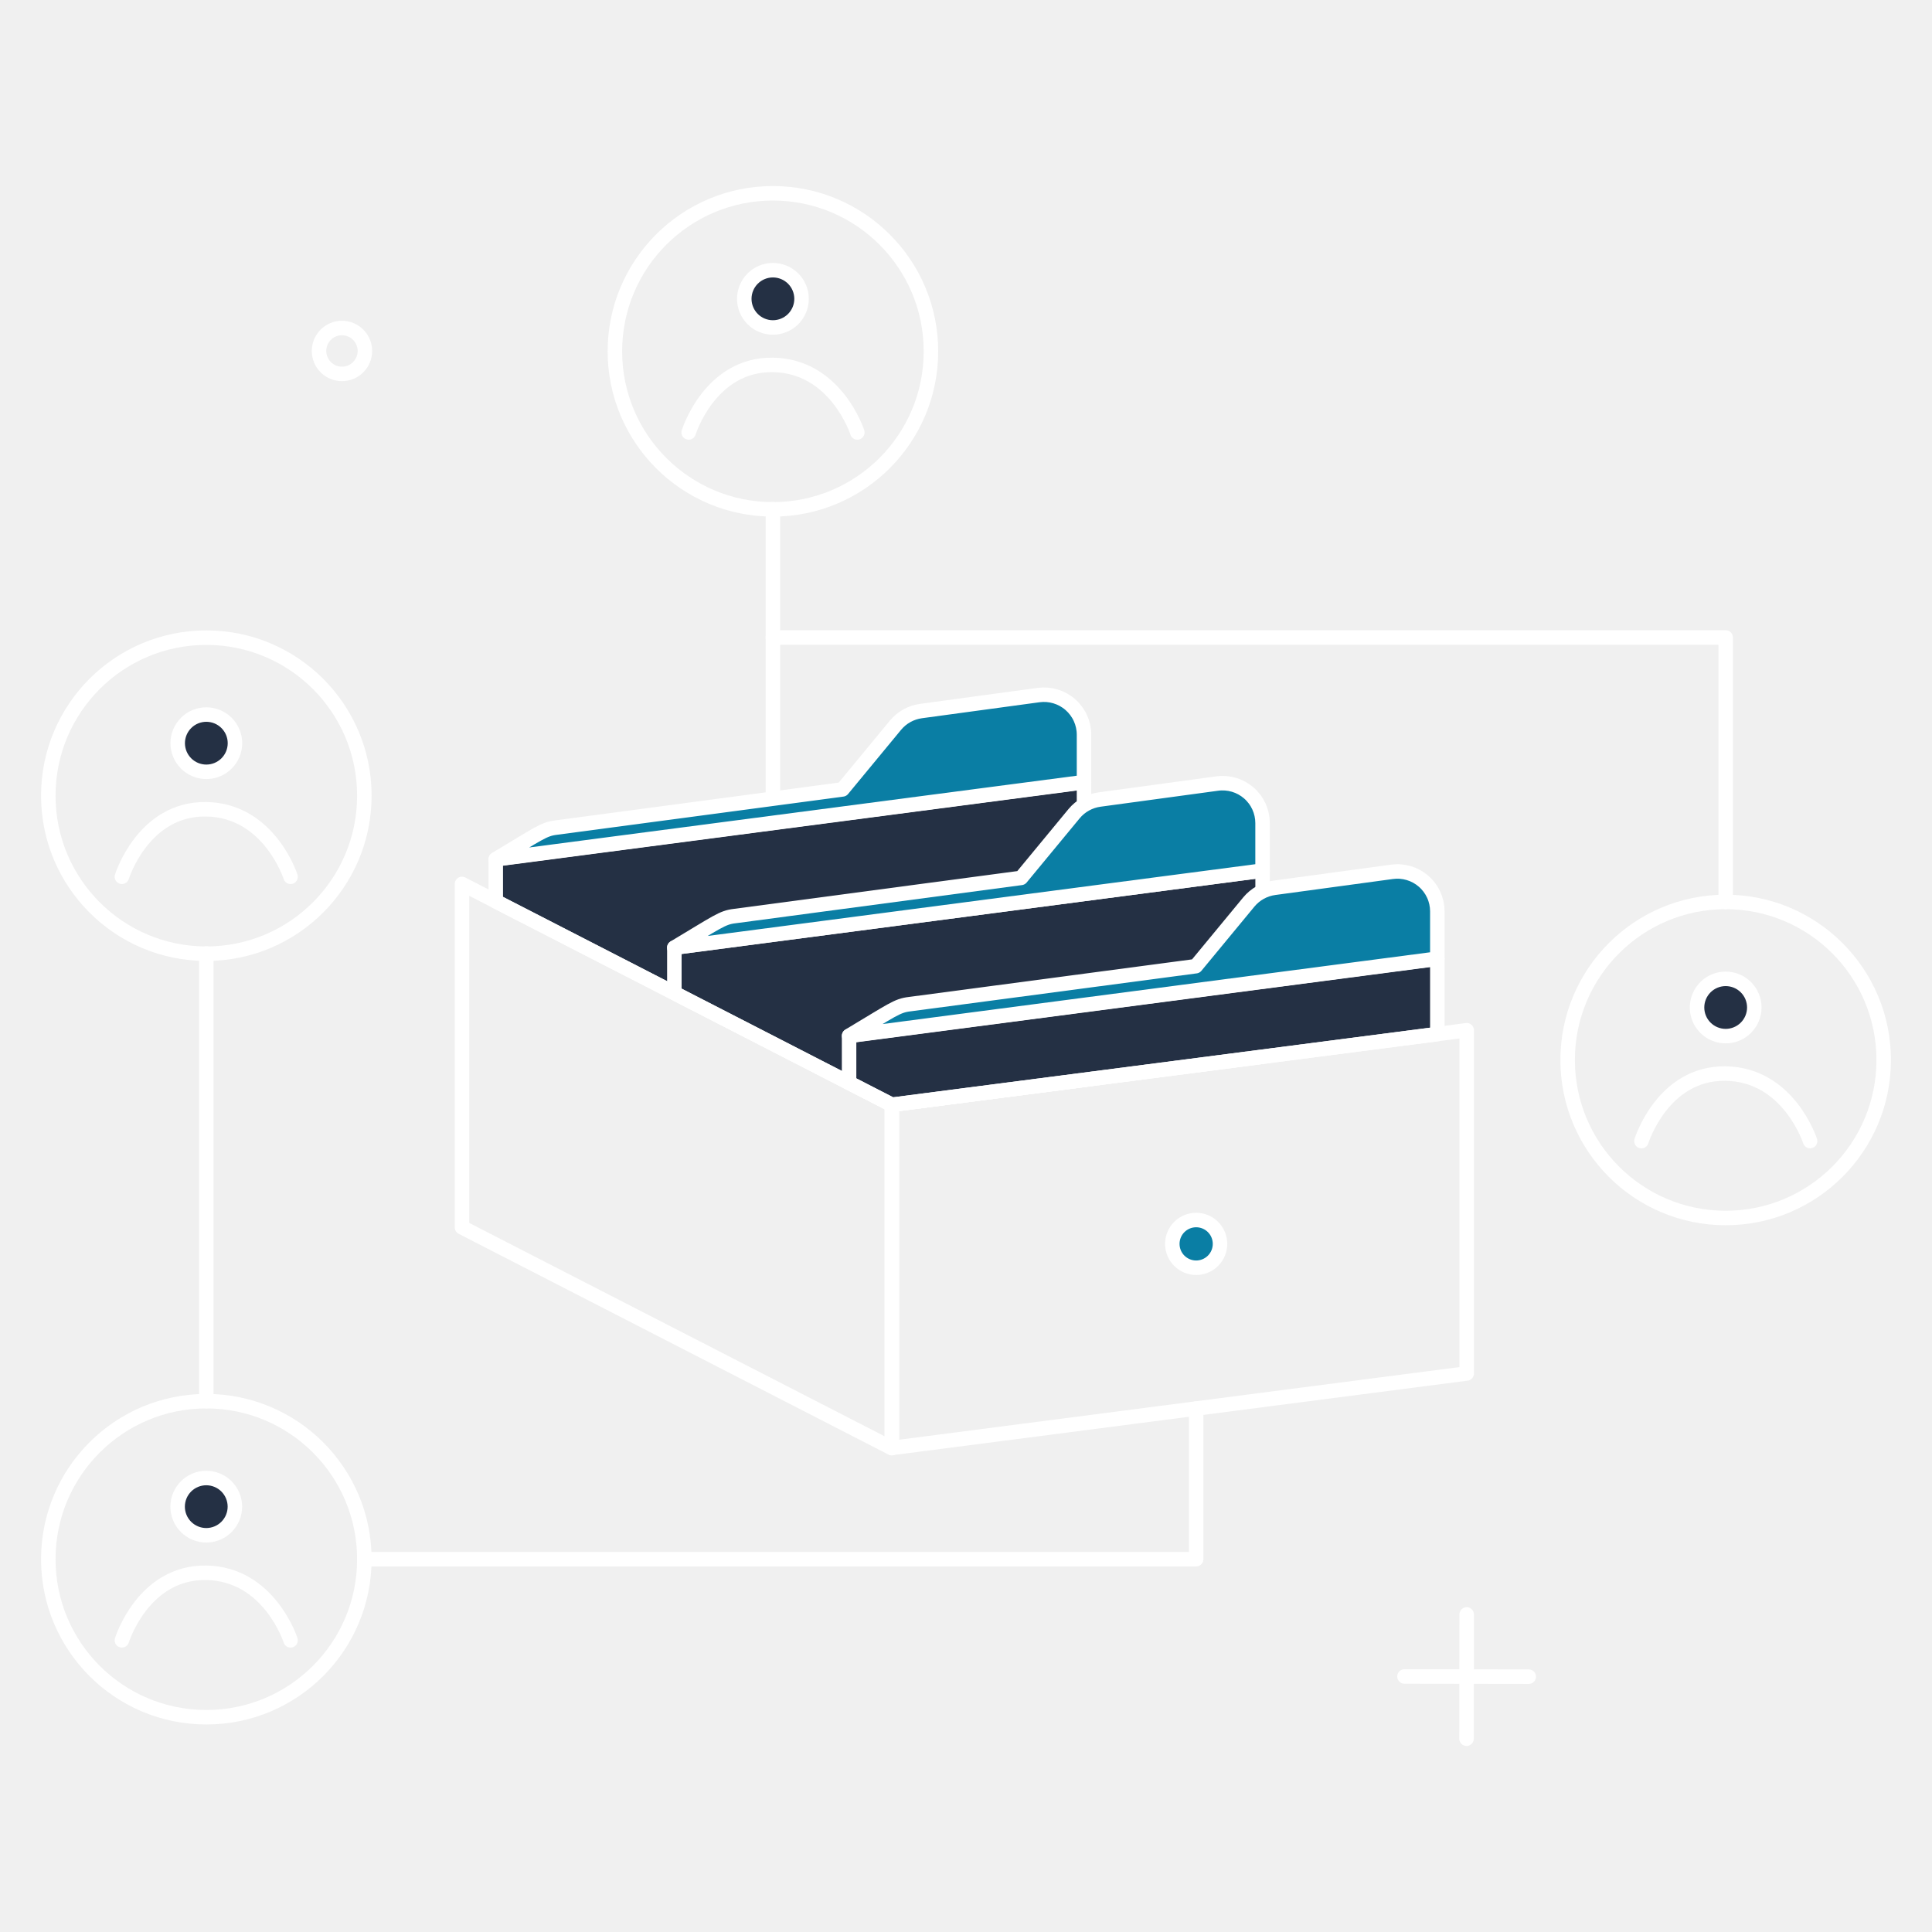
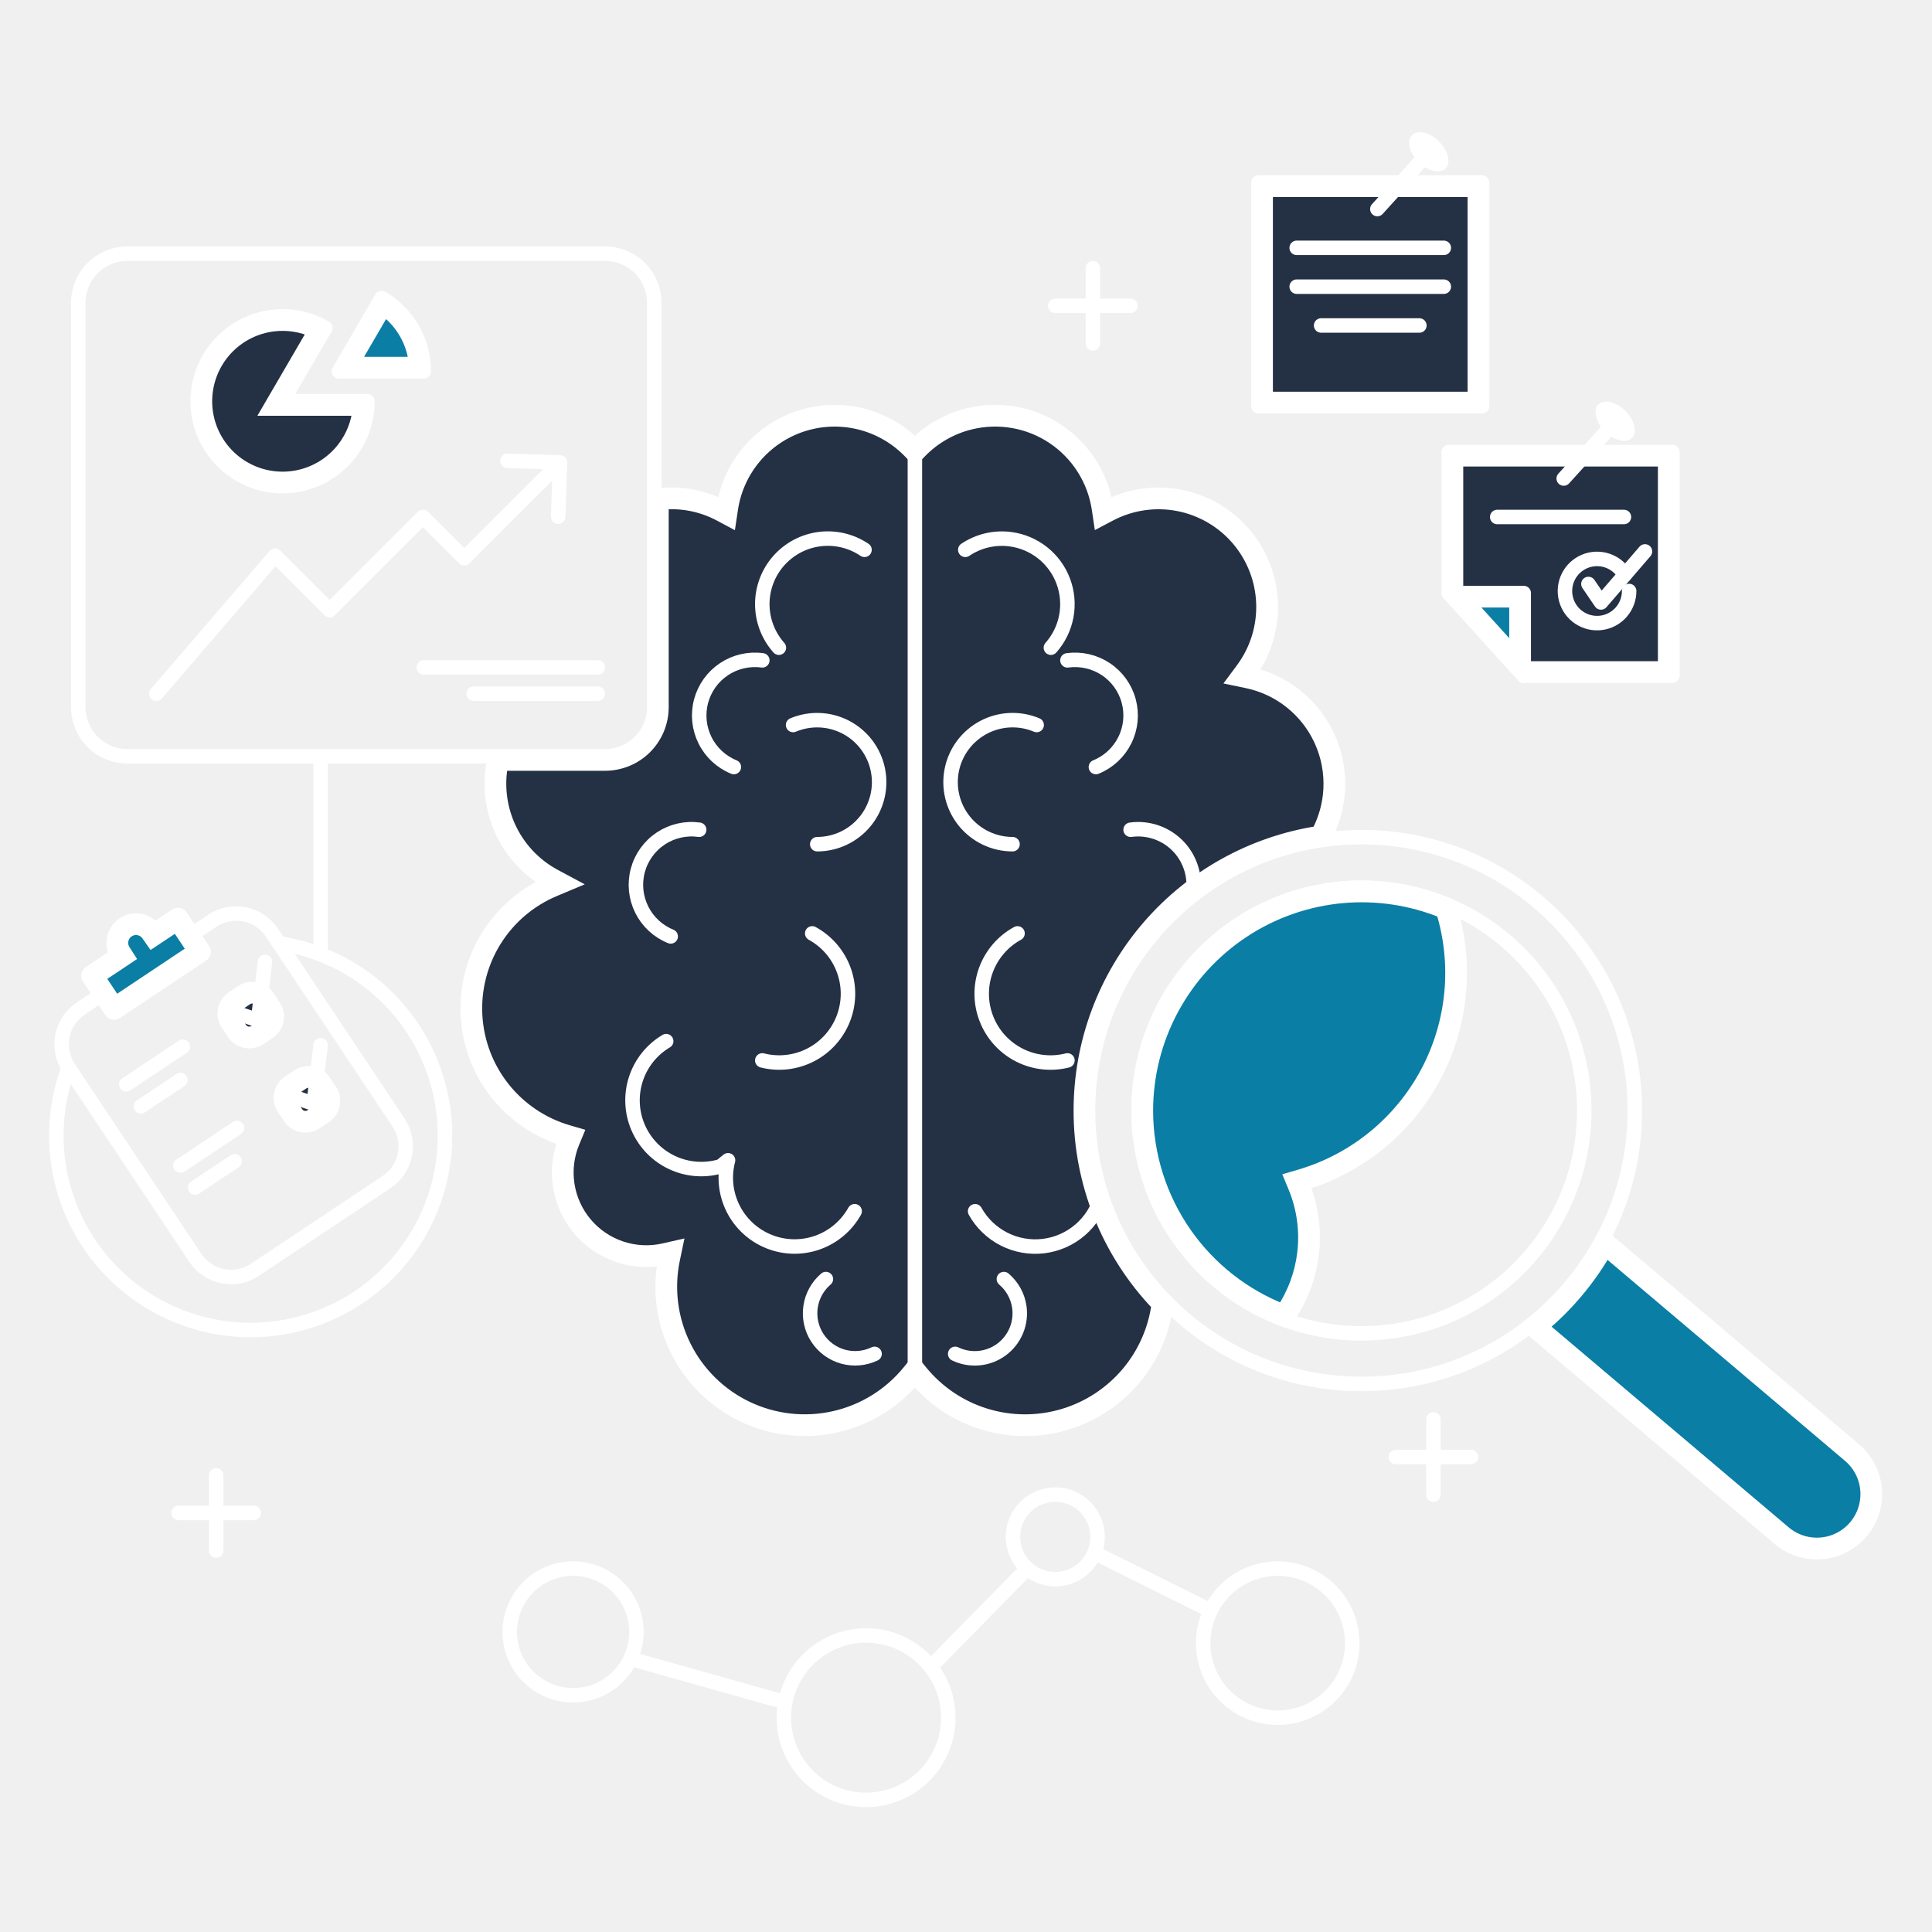
<svg xmlns="http://www.w3.org/2000/svg" width="400" height="400" viewBox="0 0 400 400" fill="none">
-   <path d="M184.648 228.728L224.434 223.572V161.962L102.644 177.922V186.606L184.648 228.728Z" fill="#243044" />
-   <path d="M184.648 228.728L224.434 223.572V161.962L102.644 177.922V186.606L184.648 228.728Z" stroke="white" stroke-width="3" stroke-linecap="round" stroke-linejoin="round" />
-   <path d="M184.648 228.728L261.408 218.778V180.238L139.618 196.2V205.6L184.648 228.73V228.728Z" fill="#243044" />
-   <path d="M184.648 228.728L261.408 218.778V180.238L139.618 196.2V205.6L184.648 228.73V228.728Z" stroke="white" stroke-width="3" stroke-linecap="round" stroke-linejoin="round" />
-   <path d="M184.648 228.728L297.584 214.088V198.518L175.794 214.478V224.18L184.648 228.728Z" fill="#243044" />
-   <path d="M184.648 228.728L297.584 214.088V198.518L175.794 214.478V224.18L184.648 228.728Z" stroke="white" stroke-width="3" stroke-linecap="round" stroke-linejoin="round" />
-   <path d="M224.434 152.12V161.92L102.644 177.88C111.554 172.558 112.552 171.65 115.146 171.344L174.426 163.44L185.408 150.14C186.74 148.537 188.625 147.493 190.69 147.214L215.01 143.908C216.183 143.746 217.378 143.837 218.513 144.176C219.648 144.514 220.697 145.092 221.59 145.87C222.483 146.648 223.199 147.609 223.69 148.687C224.18 149.765 224.434 150.936 224.434 152.12Z" fill="#0A7EA4" />
-   <path d="M224.434 152.12V161.92L102.644 177.88C111.554 172.558 112.552 171.65 115.146 171.344L174.426 163.44L185.408 150.14C186.74 148.537 188.625 147.493 190.69 147.214L215.01 143.908C216.183 143.746 217.378 143.837 218.513 144.176C219.648 144.514 220.697 145.092 221.59 145.87C222.483 146.648 223.199 147.609 223.69 148.687C224.18 149.765 224.434 150.936 224.434 152.12Z" stroke="white" stroke-width="3" stroke-linecap="round" stroke-linejoin="round" />
-   <path d="M261.4 170.4V180.24L139.6 196.2C148.51 190.878 149.508 189.97 152.102 189.664L211.4 181.76L222.382 168.46C223.714 166.857 225.599 165.813 227.664 165.534L251.984 162.228C253.154 162.064 254.346 162.153 255.478 162.488C256.611 162.823 257.659 163.397 258.551 164.172C259.444 164.946 260.16 165.903 260.651 166.977C261.142 168.051 261.398 169.219 261.4 170.4Z" fill="#0A7EA4" />
-   <path d="M261.4 170.4V180.24L139.6 196.2C148.51 190.878 149.508 189.97 152.102 189.664L211.4 181.76L222.382 168.46C223.714 166.857 225.599 165.813 227.664 165.534L251.984 162.228C253.154 162.064 254.346 162.153 255.478 162.488C256.611 162.823 257.659 163.397 258.551 164.172C259.444 164.946 260.16 165.903 260.651 166.977C261.142 168.051 261.398 169.219 261.4 170.4Z" stroke="white" stroke-width="3" stroke-linecap="round" stroke-linejoin="round" />
-   <path d="M297.584 188.676V198.476L175.8 214.44C184.71 209.118 185.708 208.21 188.302 207.904L247.582 200.038L258.564 186.738C259.896 185.135 261.781 184.091 263.846 183.812L288.166 180.506C289.336 180.342 290.527 180.43 291.66 180.765C292.793 181.1 293.841 181.674 294.734 182.448C295.626 183.222 296.342 184.179 296.834 185.253C297.326 186.327 297.581 187.494 297.584 188.676Z" fill="#0A7EA4" />
-   <path d="M297.584 188.676V198.476L175.8 214.44C184.71 209.118 185.708 208.21 188.302 207.904L247.582 200.038L258.564 186.738C259.896 185.135 261.781 184.091 263.846 183.812L288.166 180.506C289.336 180.342 290.527 180.43 291.66 180.765C292.793 181.1 293.841 181.674 294.734 182.448C295.626 183.222 296.342 184.179 296.834 185.253C297.326 186.327 297.581 187.494 297.584 188.676Z" stroke="white" stroke-width="3" stroke-linecap="round" stroke-linejoin="round" />
-   <path d="M184.648 228.728V299.788L303.664 284.36V213.3L184.648 228.728Z" stroke="white" stroke-width="3" stroke-linecap="round" stroke-linejoin="round" />
-   <path d="M95.652 183.014L184.648 228.728V299.826L95.652 254.112V183.012V183.014Z" stroke="white" stroke-width="3" stroke-linecap="round" stroke-linejoin="round" />
-   <path d="M247.652 262.472C248.962 262.472 250.219 261.952 251.145 261.025C252.071 260.099 252.592 258.842 252.592 257.532C252.592 256.222 252.071 254.965 251.145 254.039C250.219 253.113 248.962 252.592 247.652 252.592C246.342 252.592 245.085 253.113 244.159 254.039C243.232 254.965 242.712 256.222 242.712 257.532C242.712 258.842 243.232 260.099 244.159 261.025C245.085 261.952 246.342 262.472 247.652 262.472Z" fill="#0A7EA4" />
-   <path d="M247.652 262.472C248.962 262.472 250.219 261.952 251.145 261.025C252.071 260.099 252.592 258.842 252.592 257.532C252.592 256.222 252.071 254.965 251.145 254.039C250.219 253.113 248.962 252.592 247.652 252.592C246.342 252.592 245.085 253.113 244.159 254.039C243.232 254.965 242.712 256.222 242.712 257.532C242.712 258.842 243.232 260.099 244.159 261.025C245.085 261.952 246.342 262.472 247.652 262.472Z" stroke="white" stroke-width="3" stroke-linecap="round" stroke-linejoin="round" />
-   <path d="M160.024 105.456C178.094 105.456 192.742 90.808 192.742 72.738C192.742 54.668 178.094 40.02 160.024 40.02C141.954 40.02 127.306 54.668 127.306 72.738C127.306 90.808 141.954 105.456 160.024 105.456Z" stroke="white" stroke-width="3" stroke-linecap="round" stroke-linejoin="round" />
-   <path d="M160.024 67.798C161.596 67.798 163.104 67.174 164.216 66.062C165.328 64.95 165.952 63.442 165.952 61.87C165.952 60.298 165.328 58.79 164.216 57.678C163.104 56.567 161.596 55.942 160.024 55.942C158.452 55.942 156.944 56.567 155.832 57.678C154.721 58.79 154.096 60.298 154.096 61.87C154.096 63.442 154.721 64.95 155.832 66.062C156.944 67.174 158.452 67.798 160.024 67.798Z" fill="#243044" />
-   <path d="M160.024 67.798C161.596 67.798 163.104 67.174 164.216 66.062C165.328 64.95 165.952 63.442 165.952 61.87C165.952 60.298 165.328 58.79 164.216 57.678C163.104 56.567 161.596 55.942 160.024 55.942C158.452 55.942 156.944 56.567 155.832 57.678C154.721 58.79 154.096 60.298 154.096 61.87C154.096 63.442 154.721 64.95 155.832 66.062C156.944 67.174 158.452 67.798 160.024 67.798Z" stroke="white" stroke-width="3" stroke-linecap="round" stroke-linejoin="round" />
-   <path d="M142.582 89.534C142.582 89.534 146.952 75.36 160.024 75.55C173.096 75.74 177.504 89.534 177.504 89.534" stroke="white" stroke-width="3" stroke-linecap="round" stroke-linejoin="round" />
-   <path d="M42.718 197.454C60.788 197.454 75.436 182.806 75.436 164.736C75.436 146.666 60.788 132.018 42.718 132.018C24.648 132.018 10 146.666 10 164.736C10 182.806 24.648 197.454 42.718 197.454Z" stroke="white" stroke-width="3" stroke-linecap="round" stroke-linejoin="round" />
-   <path d="M42.718 159.796C43.496 159.796 44.267 159.643 44.987 159.345C45.706 159.047 46.359 158.61 46.91 158.06C47.46 157.509 47.897 156.856 48.195 156.136C48.493 155.417 48.646 154.646 48.646 153.868C48.646 153.089 48.493 152.319 48.195 151.599C47.897 150.88 47.46 150.227 46.91 149.676C46.359 149.126 45.706 148.689 44.987 148.391C44.267 148.093 43.496 147.94 42.718 147.94C41.146 147.94 39.638 148.564 38.526 149.676C37.415 150.788 36.79 152.296 36.79 153.868C36.79 155.44 37.415 156.948 38.526 158.06C39.638 159.171 41.146 159.796 42.718 159.796Z" fill="#243044" />
-   <path d="M42.718 159.796C43.496 159.796 44.267 159.643 44.987 159.345C45.706 159.047 46.359 158.61 46.91 158.06C47.46 157.509 47.897 156.856 48.195 156.136C48.493 155.417 48.646 154.646 48.646 153.868C48.646 153.089 48.493 152.319 48.195 151.599C47.897 150.88 47.46 150.227 46.91 149.676C46.359 149.126 45.706 148.689 44.987 148.391C44.267 148.093 43.496 147.94 42.718 147.94C41.146 147.94 39.638 148.564 38.526 149.676C37.415 150.788 36.79 152.296 36.79 153.868C36.79 155.44 37.415 156.948 38.526 158.06C39.638 159.171 41.146 159.796 42.718 159.796Z" stroke="white" stroke-width="3" stroke-linecap="round" stroke-linejoin="round" />
-   <path d="M25.238 181.532C25.238 181.532 29.608 167.358 42.68 167.548C55.752 167.738 60.16 181.532 60.16 181.532" stroke="white" stroke-width="3" stroke-linecap="round" stroke-linejoin="round" />
-   <path d="M42.718 355.534C60.788 355.534 75.436 340.886 75.436 322.816C75.436 304.746 60.788 290.098 42.718 290.098C24.648 290.098 10 304.746 10 322.816C10 340.886 24.648 355.534 42.718 355.534Z" stroke="white" stroke-width="3" stroke-linecap="round" stroke-linejoin="round" />
-   <path d="M42.704 317.864C44.276 317.864 45.784 317.239 46.896 316.128C48.007 315.016 48.632 313.508 48.632 311.936C48.632 310.364 48.007 308.856 46.896 307.744C45.784 306.633 44.276 306.008 42.704 306.008C41.132 306.008 39.624 306.633 38.512 307.744C37.4 308.856 36.776 310.364 36.776 311.936C36.776 313.508 37.4 315.016 38.512 316.128C39.624 317.239 41.132 317.864 42.704 317.864Z" fill="#243044" />
-   <path d="M42.704 317.864C44.276 317.864 45.784 317.239 46.896 316.128C48.007 315.016 48.632 313.508 48.632 311.936C48.632 310.364 48.007 308.856 46.896 307.744C45.784 306.633 44.276 306.008 42.704 306.008C41.132 306.008 39.624 306.633 38.512 307.744C37.4 308.856 36.776 310.364 36.776 311.936C36.776 313.508 37.4 315.016 38.512 316.128C39.624 317.239 41.132 317.864 42.704 317.864Z" stroke="white" stroke-width="3" stroke-linecap="round" stroke-linejoin="round" />
-   <path d="M25.238 339.612C25.238 339.612 29.608 325.438 42.68 325.628C55.752 325.818 60.16 339.612 60.16 339.612" stroke="white" stroke-width="3" stroke-linecap="round" stroke-linejoin="round" />
-   <path d="M357.282 252.174C375.352 252.174 390 237.526 390 219.456C390 201.386 375.352 186.736 357.282 186.736C339.212 186.736 324.564 201.386 324.564 219.456C324.564 237.526 339.212 252.174 357.282 252.174Z" stroke="white" stroke-width="3" stroke-linecap="round" stroke-linejoin="round" />
-   <path d="M357.282 214.516C358.854 214.516 360.362 213.891 361.474 212.78C362.585 211.668 363.21 210.16 363.21 208.588C363.21 207.016 362.585 205.508 361.474 204.396C360.362 203.284 358.854 202.66 357.282 202.66C355.71 202.66 354.202 203.284 353.09 204.396C351.979 205.508 351.354 207.016 351.354 208.588C351.354 210.16 351.979 211.668 353.09 212.78C354.202 213.891 355.71 214.516 357.282 214.516Z" fill="#243044" />
-   <path d="M357.282 214.516C358.854 214.516 360.362 213.891 361.474 212.78C362.585 211.668 363.21 210.16 363.21 208.588C363.21 207.016 362.585 205.508 361.474 204.396C360.362 203.284 358.854 202.66 357.282 202.66C355.71 202.66 354.202 203.284 353.09 204.396C351.979 205.508 351.354 207.016 351.354 208.588C351.354 210.16 351.979 211.668 353.09 212.78C354.202 213.891 355.71 214.516 357.282 214.516Z" stroke="white" stroke-width="3" stroke-linecap="round" stroke-linejoin="round" />
-   <path d="M339.84 236.252C339.84 236.252 344.21 222.078 357.282 222.268C370.354 222.458 374.762 236.252 374.762 236.252" stroke="white" stroke-width="3" stroke-linecap="round" stroke-linejoin="round" />
-   <path d="M160.024 131.98H357.282V186.738" stroke="white" stroke-width="3" stroke-linecap="round" stroke-linejoin="round" />
-   <path d="M42.718 197.416V290.098" stroke="white" stroke-width="3" stroke-linecap="round" stroke-linejoin="round" />
-   <path d="M75.436 322.816H247.652V291.618" stroke="white" stroke-width="3" stroke-linecap="round" stroke-linejoin="round" />
-   <path d="M160.024 105.418V165.192" stroke="white" stroke-width="3" stroke-linecap="round" stroke-linejoin="round" />
-   <path d="M303.664 334.254L303.626 359.98" stroke="white" stroke-width="3" stroke-linecap="round" stroke-linejoin="round" />
-   <path d="M316.508 347.136L290.782 347.098" stroke="white" stroke-width="3" stroke-linecap="round" stroke-linejoin="round" />
-   <path d="M70.8 77.412C71.424 77.412 72.041 77.289 72.618 77.05C73.194 76.812 73.718 76.462 74.159 76.021C74.6 75.58 74.95 75.056 75.188 74.48C75.427 73.904 75.55 73.286 75.55 72.662C75.55 72.038 75.427 71.421 75.188 70.844C74.95 70.268 74.6 69.744 74.159 69.303C73.718 68.862 73.194 68.512 72.618 68.274C72.041 68.035 71.424 67.912 70.8 67.912C69.54 67.912 68.332 68.413 67.441 69.303C66.55 70.194 66.05 71.402 66.05 72.662C66.05 73.922 66.55 75.13 67.441 76.021C68.332 76.912 69.54 77.412 70.8 77.412Z" stroke="white" stroke-width="3" stroke-linecap="round" stroke-linejoin="round" />
+   <path d="M200.828 87.451C203.766 86.725 206.823 86.621 209.803 87.145C212.784 87.669 215.622 88.811 218.136 90.495C220.65 92.179 222.784 94.371 224.403 96.927C226.021 99.484 227.088 102.351 227.535 105.344L227.847 107.437L229.718 106.45C234.076 104.15 239.087 103.398 243.928 104.32C248.769 105.242 253.153 107.783 256.36 111.524C259.567 115.265 261.406 119.986 261.578 124.911C261.749 129.836 260.242 134.673 257.302 138.628L255.901 140.513L258.201 140.991C261.566 141.69 264.719 143.177 267.398 145.331C269.91 147.35 271.939 149.9 273.342 152.796L273.615 153.38C275.022 156.516 275.665 159.942 275.491 163.376C275.329 166.572 274.462 169.69 272.958 172.509C259.394 174.618 247.004 181.459 237.997 191.839C228.825 202.407 223.774 215.93 223.773 229.924C223.752 244.91 229.54 259.31 239.905 270.108C239.205 275.327 237.045 280.247 233.665 284.296C230.135 288.523 225.434 291.612 220.154 293.176C214.873 294.739 209.248 294.706 203.986 293.081C198.724 291.456 194.059 288.312 190.58 284.044L189.417 282.617L188.254 284.043C184.301 288.892 178.834 292.273 172.729 293.643C166.624 295.013 160.236 294.293 154.589 291.598C148.943 288.904 144.365 284.391 141.589 278.784C138.814 273.177 138.003 266.8 139.285 260.677L139.764 258.386L137.484 258.906C134.524 259.58 131.434 259.427 128.555 258.464C125.676 257.5 123.118 255.763 121.16 253.443C119.202 251.123 117.92 248.308 117.455 245.307C116.989 242.307 117.357 239.237 118.52 236.432L119.161 234.887L117.555 234.418C112.258 232.871 107.569 229.721 104.134 225.402C100.699 221.083 98.686 215.805 98.372 210.296C98.057 204.786 99.455 199.314 102.375 194.632C105.296 189.949 109.596 186.286 114.682 184.145L117.582 182.925L114.807 181.44C110.528 179.15 107.138 175.495 105.175 171.056C103.37 166.973 102.87 162.442 103.724 158.079H125.286C128.378 158.079 131.344 156.85 133.531 154.663C135.718 152.476 136.947 149.51 136.947 146.418V104.03C141.141 103.617 145.375 104.453 149.11 106.446L150.985 107.447L151.3 105.345C151.899 101.344 153.602 97.59 156.218 94.504C158.835 91.418 162.261 89.122 166.11 87.877C169.959 86.631 174.079 86.485 178.007 87.453C181.935 88.421 185.516 90.466 188.345 93.358L189.417 94.455L190.49 93.358C193.319 90.466 196.899 88.421 200.827 87.452L200.828 87.451Z" fill="#243044" stroke="white" stroke-width="3" />
+   <path d="M161.259 134.099C159.06 131.63 157.839 128.443 157.824 125.137C157.81 121.83 159.003 118.633 161.18 116.144C163.357 113.656 166.367 112.047 169.646 111.622C172.925 111.196 176.246 111.983 178.986 113.833" stroke="white" stroke-width="3" stroke-linecap="round" stroke-linejoin="round" />
+   <path d="M151.938 158.807C149.34 157.749 147.217 155.78 145.968 153.269C144.718 150.757 144.428 147.876 145.151 145.166C145.874 142.456 147.56 140.102 149.895 138.547C152.229 136.992 155.051 136.342 157.83 136.718" stroke="white" stroke-width="3" stroke-linecap="round" stroke-linejoin="round" />
+   <path d="M138.862 193.875C136.257 192.822 134.126 190.854 132.871 188.341C131.616 185.827 131.323 182.941 132.047 180.227C132.772 177.512 134.463 175.156 136.803 173.601C139.143 172.047 141.971 171.401 144.754 171.786" stroke="white" stroke-width="3" stroke-linecap="round" stroke-linejoin="round" />
+   <path d="M181.071 280.307C179.031 281.286 176.704 281.489 174.524 280.878C172.345 280.267 170.463 278.884 169.228 276.987C167.994 275.09 167.493 272.808 167.817 270.568C168.142 268.328 169.27 266.283 170.992 264.814" stroke="white" stroke-width="3" stroke-linecap="round" stroke-linejoin="round" />
+   <path d="M168.16 193.25C171.201 194.914 173.531 197.631 174.712 200.89C175.894 204.149 175.846 207.727 174.578 210.953C173.31 214.18 170.909 216.833 167.825 218.415C164.74 219.998 161.185 220.401 157.824 219.55" stroke="white" stroke-width="3" stroke-linecap="round" stroke-linejoin="round" />
+   <path d="M137.928 215.558C134.943 217.329 132.708 220.128 131.642 223.431C130.576 226.733 130.753 230.312 132.139 233.493C133.526 236.674 136.026 239.24 139.171 240.707C142.316 242.175 145.889 242.443 149.218 241.462L150.734 240.224C149.854 243.577 150.228 247.136 151.785 250.233C153.342 253.33 155.976 255.752 159.191 257.046C162.407 258.341 165.985 258.418 169.254 257.263C172.523 256.107 175.258 253.799 176.946 250.771" stroke="white" stroke-width="3" stroke-linecap="round" stroke-linejoin="round" />
+   <path d="M164.202 150.105C165.954 149.369 167.847 149.03 169.746 149.115C171.644 149.199 173.5 149.703 175.18 150.592C176.86 151.48 178.322 152.731 179.46 154.252C180.598 155.774 181.384 157.53 181.761 159.392C182.138 161.255 182.097 163.178 181.641 165.022C181.185 166.867 180.326 168.588 179.124 170.06C177.922 171.532 176.409 172.719 174.693 173.536C172.977 174.352 171.101 174.777 169.201 174.781" stroke="white" stroke-width="3" stroke-linecap="round" stroke-linejoin="round" />
+   <path d="M273.911 173.879C275.747 170.696 276.802 167.122 276.988 163.451C277.174 159.781 276.486 156.119 274.982 152.766C273.478 149.413 271.201 146.464 268.337 144.162C265.473 141.859 262.104 140.269 258.506 139.522C261.649 135.294 263.261 130.123 263.077 124.858C262.894 119.594 260.927 114.547 257.498 110.548C254.07 106.548 249.384 103.833 244.209 102.847C239.034 101.861 233.677 102.664 229.019 105.123C228.541 101.923 227.401 98.859 225.671 96.125C223.941 93.391 221.659 91.049 218.971 89.249C216.283 87.448 213.249 86.228 210.063 85.668C206.877 85.108 203.609 85.219 200.468 85.995C196.269 87.031 192.442 89.218 189.418 92.309C186.393 89.218 182.566 87.032 178.367 85.997C174.168 84.962 169.763 85.118 165.648 86.45C161.533 87.781 157.872 90.234 155.075 93.533C152.278 96.832 150.457 100.846 149.817 105.123C145.417 102.775 140.372 101.928 135.447 102.711" stroke="white" stroke-width="3" stroke-linecap="round" stroke-linejoin="round" />
+   <path d="M102.522 156.578C101.255 161.609 101.706 166.919 103.804 171.663C105.902 176.408 109.526 180.315 114.1 182.763C108.728 185.024 104.188 188.893 101.103 193.838C98.019 198.783 96.541 204.563 96.874 210.382C97.206 216.201 99.333 221.774 102.96 226.336C106.588 230.897 111.54 234.224 117.135 235.858C115.866 238.917 115.464 242.266 115.972 245.538C116.48 248.81 117.878 251.879 120.013 254.41C122.149 256.941 124.939 258.835 128.079 259.886C131.219 260.937 134.588 261.104 137.817 260.369C136.466 266.822 137.321 273.541 140.245 279.45C143.17 285.358 147.994 290.113 153.944 292.952C159.894 295.792 166.625 296.55 173.057 295.107C179.49 293.663 185.251 290.101 189.417 284.991C193.084 289.489 197.999 292.802 203.543 294.514C209.088 296.226 215.015 296.261 220.579 294.614C226.144 292.967 231.097 289.711 234.816 285.257C238.535 280.802 240.854 275.347 241.482 269.579" stroke="white" stroke-width="3" stroke-linecap="round" stroke-linejoin="round" />
+   <path d="M189.417 284.991V92.309" stroke="white" stroke-width="3" stroke-linecap="round" stroke-linejoin="round" />
+   <path d="M217.574 134.099C219.212 132.256 220.316 130.001 220.768 127.577C221.221 125.153 221.004 122.651 220.141 120.341C219.278 118.031 217.802 116 215.872 114.466C213.941 112.932 211.629 111.953 209.184 111.634C205.909 111.207 202.591 111.989 199.851 113.833" stroke="white" stroke-width="3" stroke-linecap="round" stroke-linejoin="round" />
+   <path d="M226.895 158.807C229.496 157.752 231.623 155.783 232.875 153.271C234.127 150.758 234.419 147.875 233.695 145.163C232.972 142.45 231.283 140.095 228.946 138.541C226.608 136.986 223.784 136.338 221.002 136.718" stroke="white" stroke-width="3" stroke-linecap="round" stroke-linejoin="round" />
+   <path d="M246.923 185.402C247.276 183.606 247.196 181.751 246.689 179.992C246.181 178.234 245.261 176.622 244.005 175.29C242.749 173.959 241.193 172.946 239.467 172.337C237.741 171.728 235.895 171.54 234.081 171.788" stroke="white" stroke-width="3" stroke-linecap="round" stroke-linejoin="round" />
+   <path d="M197.761 280.307C199.285 281.041 200.98 281.347 202.665 281.192C204.349 281.037 205.96 280.427 207.324 279.426C208.688 278.426 209.754 277.073 210.408 275.513C211.062 273.952 211.279 272.244 211.037 270.57C210.706 268.326 209.57 266.28 207.841 264.814" stroke="white" stroke-width="3" stroke-linecap="round" stroke-linejoin="round" />
+   <path d="M210.668 193.25C207.624 194.912 205.291 197.628 204.108 200.888C202.924 204.148 202.97 207.728 204.239 210.957C205.507 214.185 207.91 216.839 210.997 218.421C214.083 220.003 217.641 220.405 221.002 219.55" stroke="white" stroke-width="3" stroke-linecap="round" stroke-linejoin="round" />
+   <path d="M228.079 247.583C227.337 250.316 225.797 252.766 223.656 254.619C221.514 256.472 218.869 257.645 216.058 257.987C213.247 258.328 210.398 257.825 207.874 256.542C205.35 255.258 203.266 253.252 201.887 250.779" stroke="white" stroke-width="3" stroke-linecap="round" stroke-linejoin="round" />
+   <path d="M214.631 150.105C212.878 149.367 210.984 149.028 209.084 149.111C207.185 149.195 205.327 149.699 203.646 150.587C201.965 151.476 200.502 152.726 199.363 154.248C198.224 155.771 197.437 157.527 197.059 159.39C196.682 161.254 196.724 163.178 197.181 165.024C197.638 166.869 198.499 168.59 199.702 170.063C200.905 171.535 202.42 172.722 204.138 173.538C205.855 174.354 207.732 174.779 209.634 174.781" stroke="white" stroke-width="3" stroke-linecap="round" stroke-linejoin="round" />
+   <path d="M118.653 324.757C116.931 324.757 115.225 325.096 113.634 325.755C112.043 326.414 110.597 327.379 109.379 328.597C108.161 329.815 107.195 331.26 106.536 332.851C105.876 334.442 105.537 336.147 105.537 337.869C105.536 339.592 105.875 341.297 106.534 342.888C107.193 344.479 108.159 345.925 109.376 347.143C110.594 348.361 112.039 349.327 113.63 349.987C115.221 350.646 116.927 350.985 118.649 350.986C122.127 350.986 125.463 349.605 127.922 347.146C130.382 344.687 131.764 341.351 131.765 337.873C131.765 334.395 130.384 331.06 127.925 328.6C125.466 326.14 122.131 324.758 118.653 324.757Z" stroke="white" stroke-width="3" stroke-linecap="round" stroke-linejoin="round" />
+   <path d="M264.537 355.628C266.564 355.628 268.571 355.229 270.444 354.453C272.317 353.678 274.018 352.541 275.451 351.108C276.884 349.674 278.021 347.973 278.797 346.1C279.573 344.228 279.972 342.221 279.972 340.194C279.972 338.167 279.573 336.16 278.797 334.287C278.021 332.415 276.884 330.713 275.451 329.28C274.018 327.847 272.317 326.71 270.444 325.934C268.571 325.159 266.564 324.759 264.537 324.759C260.444 324.759 256.518 326.385 253.624 329.28C250.729 332.174 249.103 336.1 249.103 340.194C249.103 344.287 250.729 348.213 253.624 351.108C256.518 354.002 260.444 355.628 264.537 355.628Z" stroke="white" stroke-width="3" stroke-linecap="round" stroke-linejoin="round" />
+   <path d="M218.481 309.436C216.158 309.436 213.931 310.359 212.288 312.001C210.646 313.644 209.723 315.872 209.723 318.194C209.723 320.517 210.646 322.745 212.288 324.387C213.931 326.03 216.158 326.952 218.481 326.952C220.804 326.952 223.032 326.03 224.674 324.387C226.316 322.745 227.239 320.517 227.239 318.194C227.239 315.872 226.316 313.644 224.674 312.001C223.032 310.359 220.804 309.436 218.481 309.436Z" stroke="white" stroke-width="3" stroke-linecap="round" stroke-linejoin="round" />
+   <path d="M179.304 338.6C175.937 338.602 172.646 339.602 169.847 341.473C167.048 343.345 164.866 346.004 163.578 349.115C162.29 352.226 161.952 355.648 162.608 358.951C163.264 362.253 164.885 365.287 167.264 367.67C169.046 369.448 171.199 370.809 173.57 371.656C175.94 372.503 178.469 372.814 180.974 372.567C183.479 372.32 185.898 371.522 188.058 370.229C190.218 368.936 192.064 367.18 193.465 365.089C195.177 362.524 196.161 359.543 196.312 356.463C196.463 353.383 195.775 350.32 194.321 347.601C192.867 344.882 190.703 342.608 188.058 341.023C185.413 339.437 182.387 338.6 179.304 338.6Z" stroke="white" stroke-width="3" stroke-linecap="round" stroke-linejoin="round" />
+   <path d="M130.533 343.424L162.274 352.351" stroke="white" stroke-width="3" stroke-linecap="round" stroke-linejoin="round" />
+   <path d="M212.668 324.757L192.688 345.105" stroke="white" stroke-width="3" stroke-linecap="round" stroke-linejoin="round" />
+   <path d="M226.604 321.496L250.649 333.45" stroke="white" stroke-width="3" stroke-linecap="round" stroke-linejoin="round" />
+   <path d="M44.756 305.458V321.026" stroke="white" stroke-width="3" stroke-linecap="round" stroke-linejoin="round" />
+   <path d="M52.539 313.241H36.971" stroke="white" stroke-width="3" stroke-linecap="round" stroke-linejoin="round" />
+   <path d="M296.773 293.868V309.436" stroke="white" stroke-width="3" stroke-linecap="round" stroke-linejoin="round" />
+   <path d="M304.557 301.653H288.989" stroke="white" stroke-width="3" stroke-linecap="round" stroke-linejoin="round" />
+   <path d="M226.266 55.53V71.098" stroke="white" stroke-width="3" stroke-linecap="round" stroke-linejoin="round" />
+   <path d="M234.049 63.315H218.481" stroke="white" stroke-width="3" stroke-linecap="round" stroke-linejoin="round" />
+   <path d="M305.348 39.293V82.601H262.042V39.293H305.348Z" fill="#243044" stroke="white" stroke-width="3" />
+   <path d="M306.847 37.793H260.542V84.1H306.847V37.793Z" stroke="white" stroke-width="3" stroke-linecap="round" stroke-linejoin="round" />
+   <path d="M293.401 29.003C293.479 28.925 293.778 28.739 294.51 28.916C295.215 29.086 296.086 29.557 296.883 30.355C297.681 31.152 298.152 32.023 298.322 32.727C298.498 33.459 298.313 33.757 298.235 33.835C298.157 33.913 297.858 34.1 297.125 33.923C296.422 33.753 295.552 33.282 294.754 32.484C293.957 31.687 293.484 30.815 293.314 30.111C293.137 29.378 293.323 29.081 293.401 29.003Z" fill="#0A7EA4" stroke="white" stroke-width="3" />
+   <path d="M285.164 43.28L295.389 32" stroke="white" stroke-width="3" stroke-linecap="round" stroke-linejoin="round" />
+   <path d="M268.464 51.315H298.925" stroke="white" stroke-width="3" stroke-linecap="round" stroke-linejoin="round" />
+   <path d="M268.464 59.353H298.925" stroke="white" stroke-width="3" stroke-linecap="round" stroke-linejoin="round" />
+   <path d="M273.523 67.388H293.865" stroke="white" stroke-width="3" stroke-linecap="round" stroke-linejoin="round" />
+   <path d="M344.753 95.087V138.393H316.136L301.448 122.207V95.087H344.753Z" fill="#243044" stroke="white" stroke-width="3" />
+   <path d="M299.948 93.587H346.253V139.892H315.472L299.948 122.786V93.587Z" stroke="white" stroke-width="3" stroke-linecap="round" stroke-linejoin="round" />
+   <path d="M313.972 124.286V136.007L303.334 124.286H313.972Z" fill="#0A7EA4" stroke="white" stroke-width="3" />
+   <path d="M315.472 139.892L299.948 122.786H315.472V139.892Z" stroke="white" stroke-width="3" stroke-linecap="round" stroke-linejoin="round" />
+   <path d="M331.991 84.794C332.067 84.718 332.364 84.531 333.098 84.708C333.802 84.879 334.674 85.351 335.472 86.149C336.269 86.946 336.74 87.816 336.91 88.52C337.087 89.253 336.9 89.551 336.822 89.629C336.743 89.708 336.445 89.893 335.714 89.717C335.011 89.548 334.14 89.077 333.343 88.279C332.545 87.48 332.074 86.608 331.904 85.904C331.727 85.169 331.915 84.872 331.991 84.795V84.794Z" fill="#0A7EA4" stroke="white" stroke-width="3" />
+   <path d="M323.752 99.073L333.977 87.794" stroke="white" stroke-width="3" stroke-linecap="round" stroke-linejoin="round" />
+   <path d="M309.981 107.037H336.22" stroke="white" stroke-width="3" stroke-linecap="round" stroke-linejoin="round" />
+   <path d="M337.298 122.362C337.298 123.974 336.713 125.53 335.651 126.743C334.589 127.955 333.123 128.74 331.526 128.952C329.928 129.164 328.308 128.788 326.967 127.895C325.626 127.002 324.655 125.652 324.235 124.096C323.815 122.54 323.974 120.885 324.683 119.438C325.392 117.991 326.603 116.851 328.09 116.23C329.577 115.609 331.239 115.549 332.766 116.062C334.294 116.575 335.583 117.625 336.395 119.017" stroke="white" stroke-width="3" stroke-linecap="round" stroke-linejoin="round" />
+   <path d="M328.864 120.906L331.469 124.73L340.575 114.167" stroke="white" stroke-width="3" stroke-linecap="round" stroke-linejoin="round" />
+   <path d="M382.892 301.25L383.092 301.425C385.168 303.242 386.448 305.802 386.654 308.554C386.861 311.305 385.978 314.028 384.196 316.135C382.414 318.242 379.876 319.565 377.128 319.817C374.552 320.054 371.985 319.334 369.914 317.804L369.507 317.486L318.923 274.679C324.368 270.167 328.948 264.704 332.439 258.555L382.892 301.25Z" fill="#0A7EA4" stroke="white" stroke-width="3" />
+   <path d="M384.087 300.296L332.007 256.224C328.232 263.395 322.967 269.677 316.566 274.649L368.557 318.648C370.998 320.643 374.126 321.6 377.265 321.311C380.405 321.022 383.305 319.511 385.341 317.104C387.377 314.697 388.386 311.586 388.15 308.442C387.914 305.298 386.452 302.372 384.079 300.296H384.087Z" stroke="white" stroke-width="3" stroke-linecap="round" stroke-linejoin="round" />
+   <path d="M281.873 286.527C313.133 286.527 338.474 261.187 338.474 229.926C338.474 198.665 313.133 173.324 281.873 173.324C250.612 173.324 225.271 198.665 225.271 229.926C225.271 261.187 250.612 286.527 281.873 286.527Z" stroke="white" stroke-width="3" stroke-linecap="round" stroke-linejoin="round" />
+   <path d="M281.872 276.058C307.35 276.058 328.005 255.404 328.005 229.926C328.005 204.448 307.35 183.794 281.872 183.794C256.394 183.794 235.74 204.448 235.74 229.926C235.74 255.404 256.394 276.058 281.872 276.058Z" stroke="white" stroke-width="3" stroke-linecap="round" stroke-linejoin="round" />
+   <path d="M277.907 185.489C285.031 184.847 292.2 185.927 298.814 188.63C300.455 194.024 301.048 199.684 300.551 205.304C300.034 211.151 298.352 216.837 295.604 222.024C292.855 227.211 289.095 231.795 284.546 235.505C279.996 239.215 274.749 241.976 269.115 243.624L267.508 244.094L268.151 245.641C269.969 250.004 270.631 254.762 270.075 259.455C269.563 263.772 268.034 267.899 265.624 271.504C257.45 268.306 250.391 262.768 245.34 255.57C240.069 248.057 237.241 239.104 237.24 229.927C237.249 222.545 239.087 215.28 242.591 208.781C246.094 202.283 251.154 196.754 257.317 192.69C263.48 188.625 270.554 186.15 277.907 185.489Z" fill="#0A7EA4" stroke="white" stroke-width="3" />
+   <path d="M235.74 229.926C235.741 239.411 238.664 248.666 244.112 256.431C249.56 264.196 257.268 270.094 266.187 273.322C269.126 269.296 270.978 264.581 271.565 259.632C272.152 254.682 271.453 249.665 269.536 245.064C275.363 243.359 280.789 240.504 285.493 236.667C290.198 232.831 294.086 228.09 296.929 222.726C299.771 217.362 301.511 211.483 302.045 205.436C302.58 199.389 301.898 193.296 300.041 187.517C293.023 184.521 285.372 183.311 277.773 183.995C270.173 184.679 262.861 187.236 256.491 191.437C250.121 195.638 244.892 201.353 241.271 208.069C237.649 214.786 235.749 222.295 235.74 229.926Z" stroke="white" stroke-width="3" stroke-linecap="round" stroke-linejoin="round" />
+   <path d="M125.295 52.523H26.366C23.672 52.523 21.087 53.594 19.182 55.499C17.276 57.405 16.206 59.989 16.206 62.684V146.417C16.206 149.112 17.276 151.697 19.182 153.602C21.087 155.508 23.672 156.578 26.366 156.578H125.295C126.63 156.578 127.951 156.315 129.184 155.805C130.417 155.294 131.537 154.546 132.48 153.602C133.424 152.659 134.172 151.539 134.683 150.306C135.194 149.073 135.456 147.752 135.456 146.417V62.684C135.456 59.989 134.386 57.405 132.48 55.499C130.575 53.594 127.99 52.523 125.295 52.523Z" stroke="white" stroke-width="3" stroke-linecap="round" stroke-linejoin="round" />
+   <path d="M87.738 138.171H123.753" stroke="white" stroke-width="3" stroke-linecap="round" stroke-linejoin="round" />
+   <path d="M98.072 143.633H123.753" stroke="white" stroke-width="3" stroke-linecap="round" stroke-linejoin="round" />
+   <path d="M56.465 67.132C59.48 66.746 62.53 67.226 65.268 68.496L57.214 82.323L55.901 84.577H74.507C74.226 87.583 73.105 90.46 71.253 92.87C69.096 95.679 66.072 97.696 62.65 98.61C59.228 99.523 55.6 99.281 52.33 97.92C49.06 96.56 46.33 94.158 44.566 91.087C42.801 88.016 42.101 84.448 42.573 80.938C43.044 77.428 44.661 74.171 47.173 71.675C49.685 69.179 52.952 67.582 56.465 67.132Z" fill="#243044" stroke="white" stroke-width="3" />
+   <path d="M67.356 67.894C64.011 65.944 60.115 65.153 56.275 65.644C52.434 66.136 48.863 67.882 46.116 70.611C43.369 73.341 41.601 76.901 41.086 80.738C40.57 84.576 41.337 88.477 43.266 91.834C45.195 95.191 48.179 97.818 51.754 99.305C55.329 100.793 59.295 101.058 63.036 100.059C66.778 99.061 70.084 96.855 72.443 93.784C74.802 90.714 76.081 86.95 76.081 83.078H58.511L67.356 67.894Z" stroke="white" stroke-width="3" stroke-linecap="round" stroke-linejoin="round" />
+   <path d="M79.513 63.807C81.381 65.143 82.947 66.867 84.098 68.868C85.248 70.869 85.949 73.09 86.163 75.377H72.769L79.513 63.807Z" fill="#0A7EA4" stroke="white" stroke-width="3" />
+   <path d="M79.008 61.695L70.158 76.877H87.734C87.735 73.804 86.929 70.785 85.398 68.121C83.867 65.457 81.663 63.241 79.008 61.695Z" stroke="white" stroke-width="3" stroke-linecap="round" stroke-linejoin="round" />
+   <path d="M32.37 143.633L56.959 115.039L68.252 126.33L87.557 107.027L96.118 115.584L115.934 95.766" stroke="white" stroke-width="3" stroke-linecap="round" stroke-linejoin="round" />
+   <path d="M105.057 95.406L115.932 95.766L115.564 106.96" stroke="white" stroke-width="3" stroke-linecap="round" stroke-linejoin="round" />
+   <path d="M57.785 195.318C66.012 196.536 73.66 200.274 79.676 206.018C85.692 211.761 89.78 219.228 91.378 227.39C92.573 233.492 92.338 239.788 90.691 245.784C89.044 251.779 86.029 257.311 81.885 261.946C77.74 266.581 72.577 270.192 66.802 272.495C61.027 274.799 54.796 275.733 48.599 275.224C42.402 274.715 36.408 272.776 31.086 269.56C25.765 266.345 21.261 261.939 17.928 256.69C14.595 251.441 12.525 245.491 11.879 239.307C11.232 233.123 12.028 226.873 14.204 221.048" stroke="white" stroke-width="3" stroke-linecap="round" stroke-linejoin="round" />
+   <path d="M43.974 190.627L16.717 208.796C15.745 209.444 14.911 210.276 14.261 211.246C13.611 212.216 13.158 213.305 12.929 214.45C12.7 215.595 12.699 216.774 12.925 217.919C13.152 219.065 13.601 220.154 14.249 221.126L40.45 260.433C41.758 262.394 43.791 263.756 46.103 264.218C48.415 264.68 50.816 264.206 52.778 262.898L80.037 244.729C81.008 244.082 81.843 243.249 82.493 242.279C83.142 241.309 83.595 240.22 83.824 239.076C84.053 237.931 84.055 236.752 83.828 235.606C83.602 234.461 83.152 233.371 82.504 232.399L56.302 193.095C55.654 192.123 54.822 191.289 53.852 190.639C52.882 189.989 51.793 189.537 50.648 189.307C49.503 189.078 48.324 189.077 47.179 189.303C46.033 189.53 44.943 189.98 43.972 190.627H43.974Z" stroke="white" stroke-width="3" stroke-linecap="round" stroke-linejoin="round" />
+   <path d="M40.331 196.834L23.845 207.823L20.131 202.249L25.102 198.936L26.323 198.122L25.534 196.882C25.097 196.195 24.946 195.362 25.114 194.565C25.283 193.767 25.757 193.068 26.436 192.616C27.114 192.164 27.942 191.996 28.743 192.147C29.544 192.298 30.253 192.757 30.72 193.425L31.56 194.629L32.781 193.816L36.62 191.261L40.331 196.834Z" fill="#0A7EA4" stroke="white" stroke-width="3" />
+   <path d="M31.95 192.568C31.259 191.577 30.208 190.897 29.022 190.673C27.835 190.448 26.608 190.698 25.603 191.368C24.599 192.037 23.896 193.074 23.647 194.255C23.397 195.437 23.621 196.669 24.269 197.688L18.619 201.455C18.544 201.504 18.48 201.568 18.43 201.642C18.38 201.717 18.346 201.801 18.329 201.889C18.311 201.977 18.311 202.067 18.328 202.156C18.346 202.244 18.38 202.327 18.43 202.402L23.051 209.335C23.101 209.41 23.165 209.474 23.239 209.524C23.314 209.574 23.398 209.609 23.485 209.626C23.573 209.644 23.664 209.644 23.752 209.626C23.84 209.609 23.924 209.574 23.998 209.524L41.843 197.63C41.917 197.58 41.981 197.516 42.031 197.442C42.081 197.367 42.116 197.284 42.133 197.196C42.151 197.108 42.151 197.017 42.134 196.929C42.116 196.841 42.081 196.757 42.032 196.683L37.417 189.75C37.367 189.675 37.303 189.611 37.229 189.56C37.154 189.51 37.071 189.476 36.983 189.458C36.895 189.44 36.804 189.44 36.716 189.458C36.628 189.476 36.544 189.511 36.47 189.561L31.95 192.568Z" stroke="white" stroke-width="3" stroke-linecap="round" stroke-linejoin="round" />
+   <path d="M26.148 224.507L37.855 216.704" stroke="white" stroke-width="3" stroke-linecap="round" stroke-linejoin="round" />
+   <path d="M29.178 229.054L37.361 223.6" stroke="white" stroke-width="3" stroke-linecap="round" stroke-linejoin="round" />
+   <path d="M37.361 241.328L49.066 233.526" stroke="white" stroke-width="3" stroke-linecap="round" stroke-linejoin="round" />
+   <path d="M40.39 245.876L48.575 240.421" stroke="white" stroke-width="3" stroke-linecap="round" stroke-linejoin="round" />
+   <path d="M50.953 206.654C51.462 206.315 52.087 206.192 52.687 206.312C53.213 206.418 53.684 206.701 54.021 207.112L54.157 207.296L55.422 209.194V209.195C55.591 209.448 55.708 209.731 55.767 210.028C55.826 210.326 55.825 210.632 55.766 210.93C55.707 211.227 55.59 211.511 55.421 211.763C55.253 212.015 55.036 212.231 54.784 212.399L52.885 213.665C52.375 214.004 51.752 214.127 51.151 214.007C50.55 213.887 50.02 213.533 49.68 213.023L48.416 211.126L48.299 210.931C48.193 210.731 48.115 210.515 48.071 210.292C48.012 209.994 48.012 209.688 48.072 209.391C48.131 209.093 48.249 208.81 48.417 208.558C48.586 208.306 48.803 208.089 49.055 207.921L49.054 207.92L50.953 206.654Z" fill="#243044" stroke="white" stroke-width="3" />
+   <path d="M50.121 205.407L48.223 206.673C47.806 206.951 47.449 207.308 47.17 207.724C46.892 208.14 46.699 208.606 46.6 209.097C46.503 209.588 46.502 210.093 46.6 210.584C46.697 211.075 46.89 211.542 47.168 211.958L48.434 213.857C48.995 214.697 49.866 215.28 50.857 215.478C51.847 215.676 52.876 215.473 53.717 214.913L55.615 213.648C56.032 213.37 56.389 213.013 56.668 212.597C56.946 212.181 57.14 211.714 57.238 211.223C57.336 210.733 57.336 210.227 57.238 209.736C57.141 209.245 56.948 208.779 56.67 208.362L55.404 206.464C54.844 205.623 53.972 205.04 52.982 204.842C51.991 204.643 50.962 204.847 50.121 205.407Z" stroke="white" stroke-width="3" stroke-linecap="round" stroke-linejoin="round" />
+   <path d="M63.415 223.757C63.713 223.698 64.019 223.697 64.317 223.756C64.615 223.816 64.899 223.934 65.151 224.103C65.404 224.272 65.621 224.49 65.789 224.743L65.79 224.744L67.056 226.642C67.395 227.152 67.519 227.775 67.398 228.375C67.293 228.901 67.009 229.371 66.599 229.708L66.415 229.844L64.515 231.112H64.514C64.261 231.28 63.978 231.398 63.681 231.457C63.383 231.516 63.077 231.515 62.779 231.456C62.482 231.396 62.198 231.279 61.946 231.11C61.694 230.941 61.478 230.724 61.31 230.471L60.044 228.573C59.876 228.32 59.759 228.037 59.7 227.739C59.642 227.441 59.642 227.135 59.701 226.837C59.761 226.54 59.879 226.256 60.048 226.004C60.217 225.752 60.435 225.536 60.688 225.368L60.688 225.367L62.577 224.107L62.581 224.104C62.833 223.935 63.117 223.817 63.415 223.757Z" fill="#243044" stroke="white" stroke-width="3" />
+   <path d="M59.856 224.119L61.745 222.859C62.161 222.58 62.628 222.385 63.12 222.287C63.612 222.188 64.118 222.188 64.61 222.286C65.102 222.383 65.57 222.577 65.986 222.857C66.403 223.136 66.76 223.494 67.038 223.912L68.304 225.81C68.864 226.651 69.067 227.68 68.869 228.67C68.671 229.66 68.087 230.532 67.247 231.092L65.347 232.36C64.93 232.638 64.463 232.831 63.972 232.928C63.481 233.025 62.976 233.025 62.485 232.927C61.994 232.829 61.527 232.635 61.111 232.356C60.695 232.077 60.339 231.72 60.061 231.303L58.795 229.404C58.518 228.988 58.325 228.521 58.228 228.029C58.131 227.538 58.132 227.033 58.231 226.542C58.329 226.051 58.523 225.584 58.802 225.169C59.081 224.753 59.439 224.396 59.856 224.119Z" stroke="white" stroke-width="3" stroke-linecap="round" stroke-linejoin="round" />
+   <path d="M50.014 210.075L53.425 211.25L54.865 199.126" stroke="white" stroke-width="3" stroke-linecap="round" stroke-linejoin="round" />
+   <path d="M61.532 227.351L64.941 228.525L66.381 216.402" stroke="white" stroke-width="3" stroke-linecap="round" stroke-linejoin="round" />
+   <path d="M66.381 156.578V197.568" stroke="white" stroke-width="3" stroke-linecap="round" stroke-linejoin="round" />
</svg>
